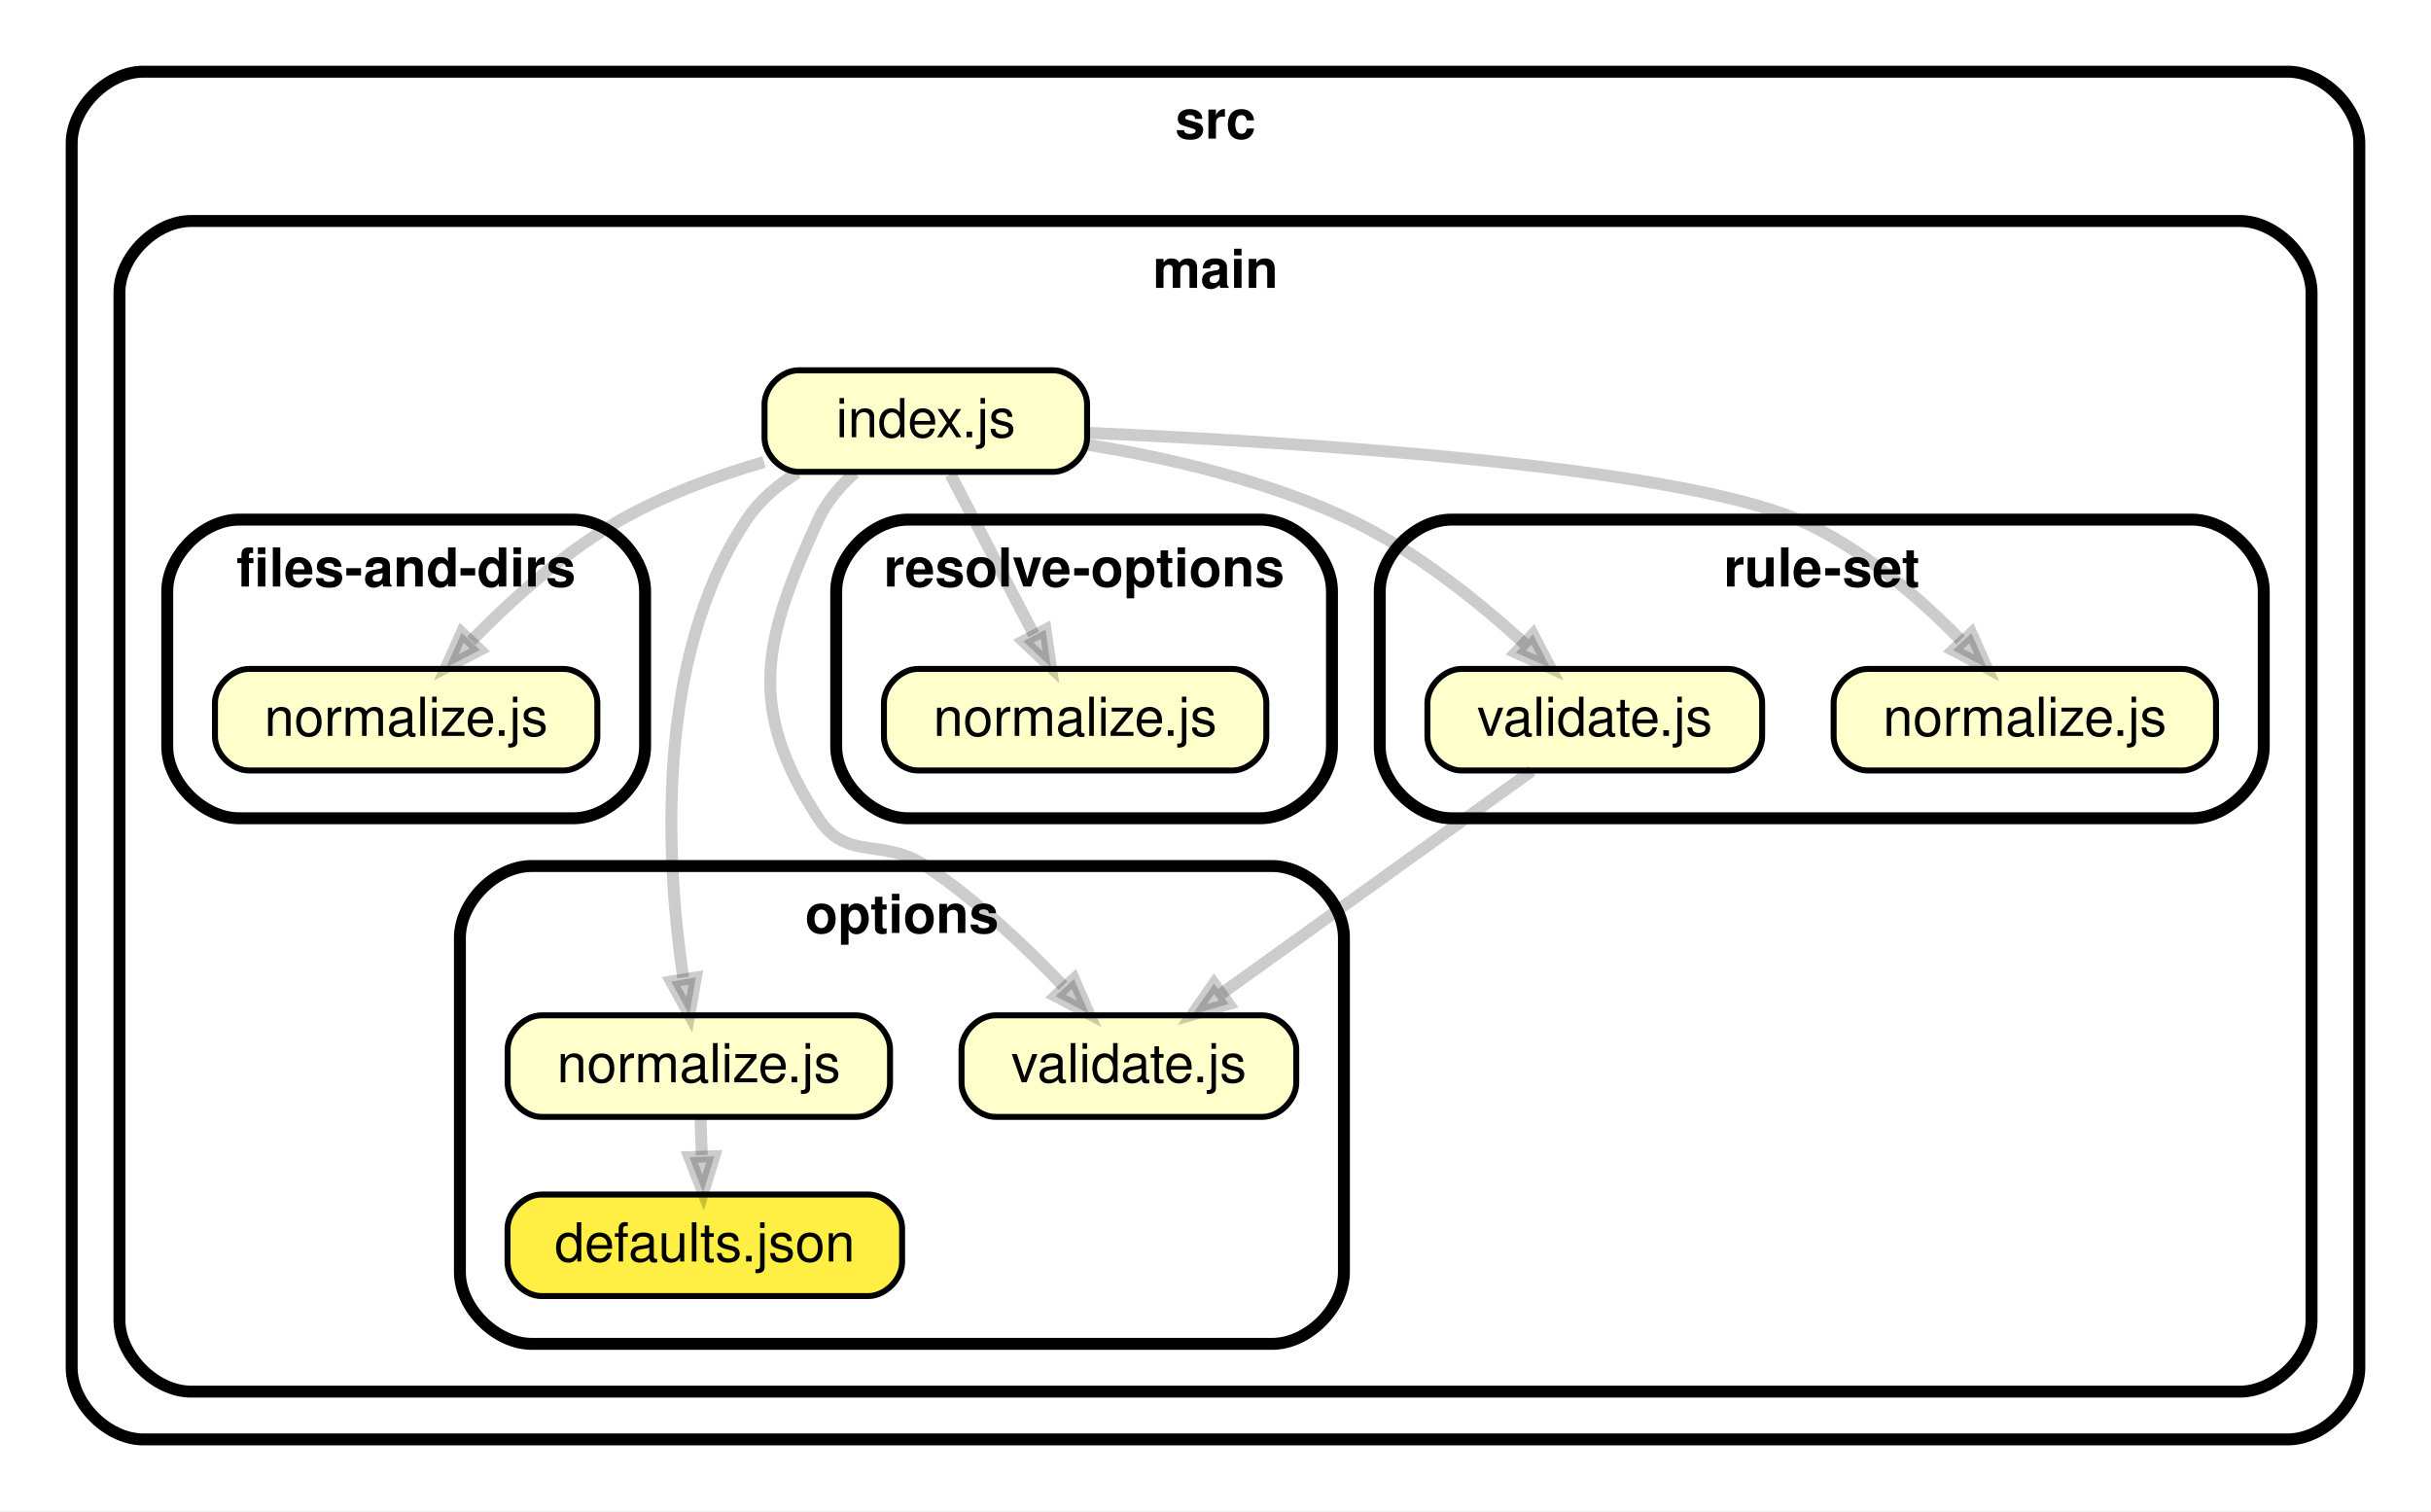
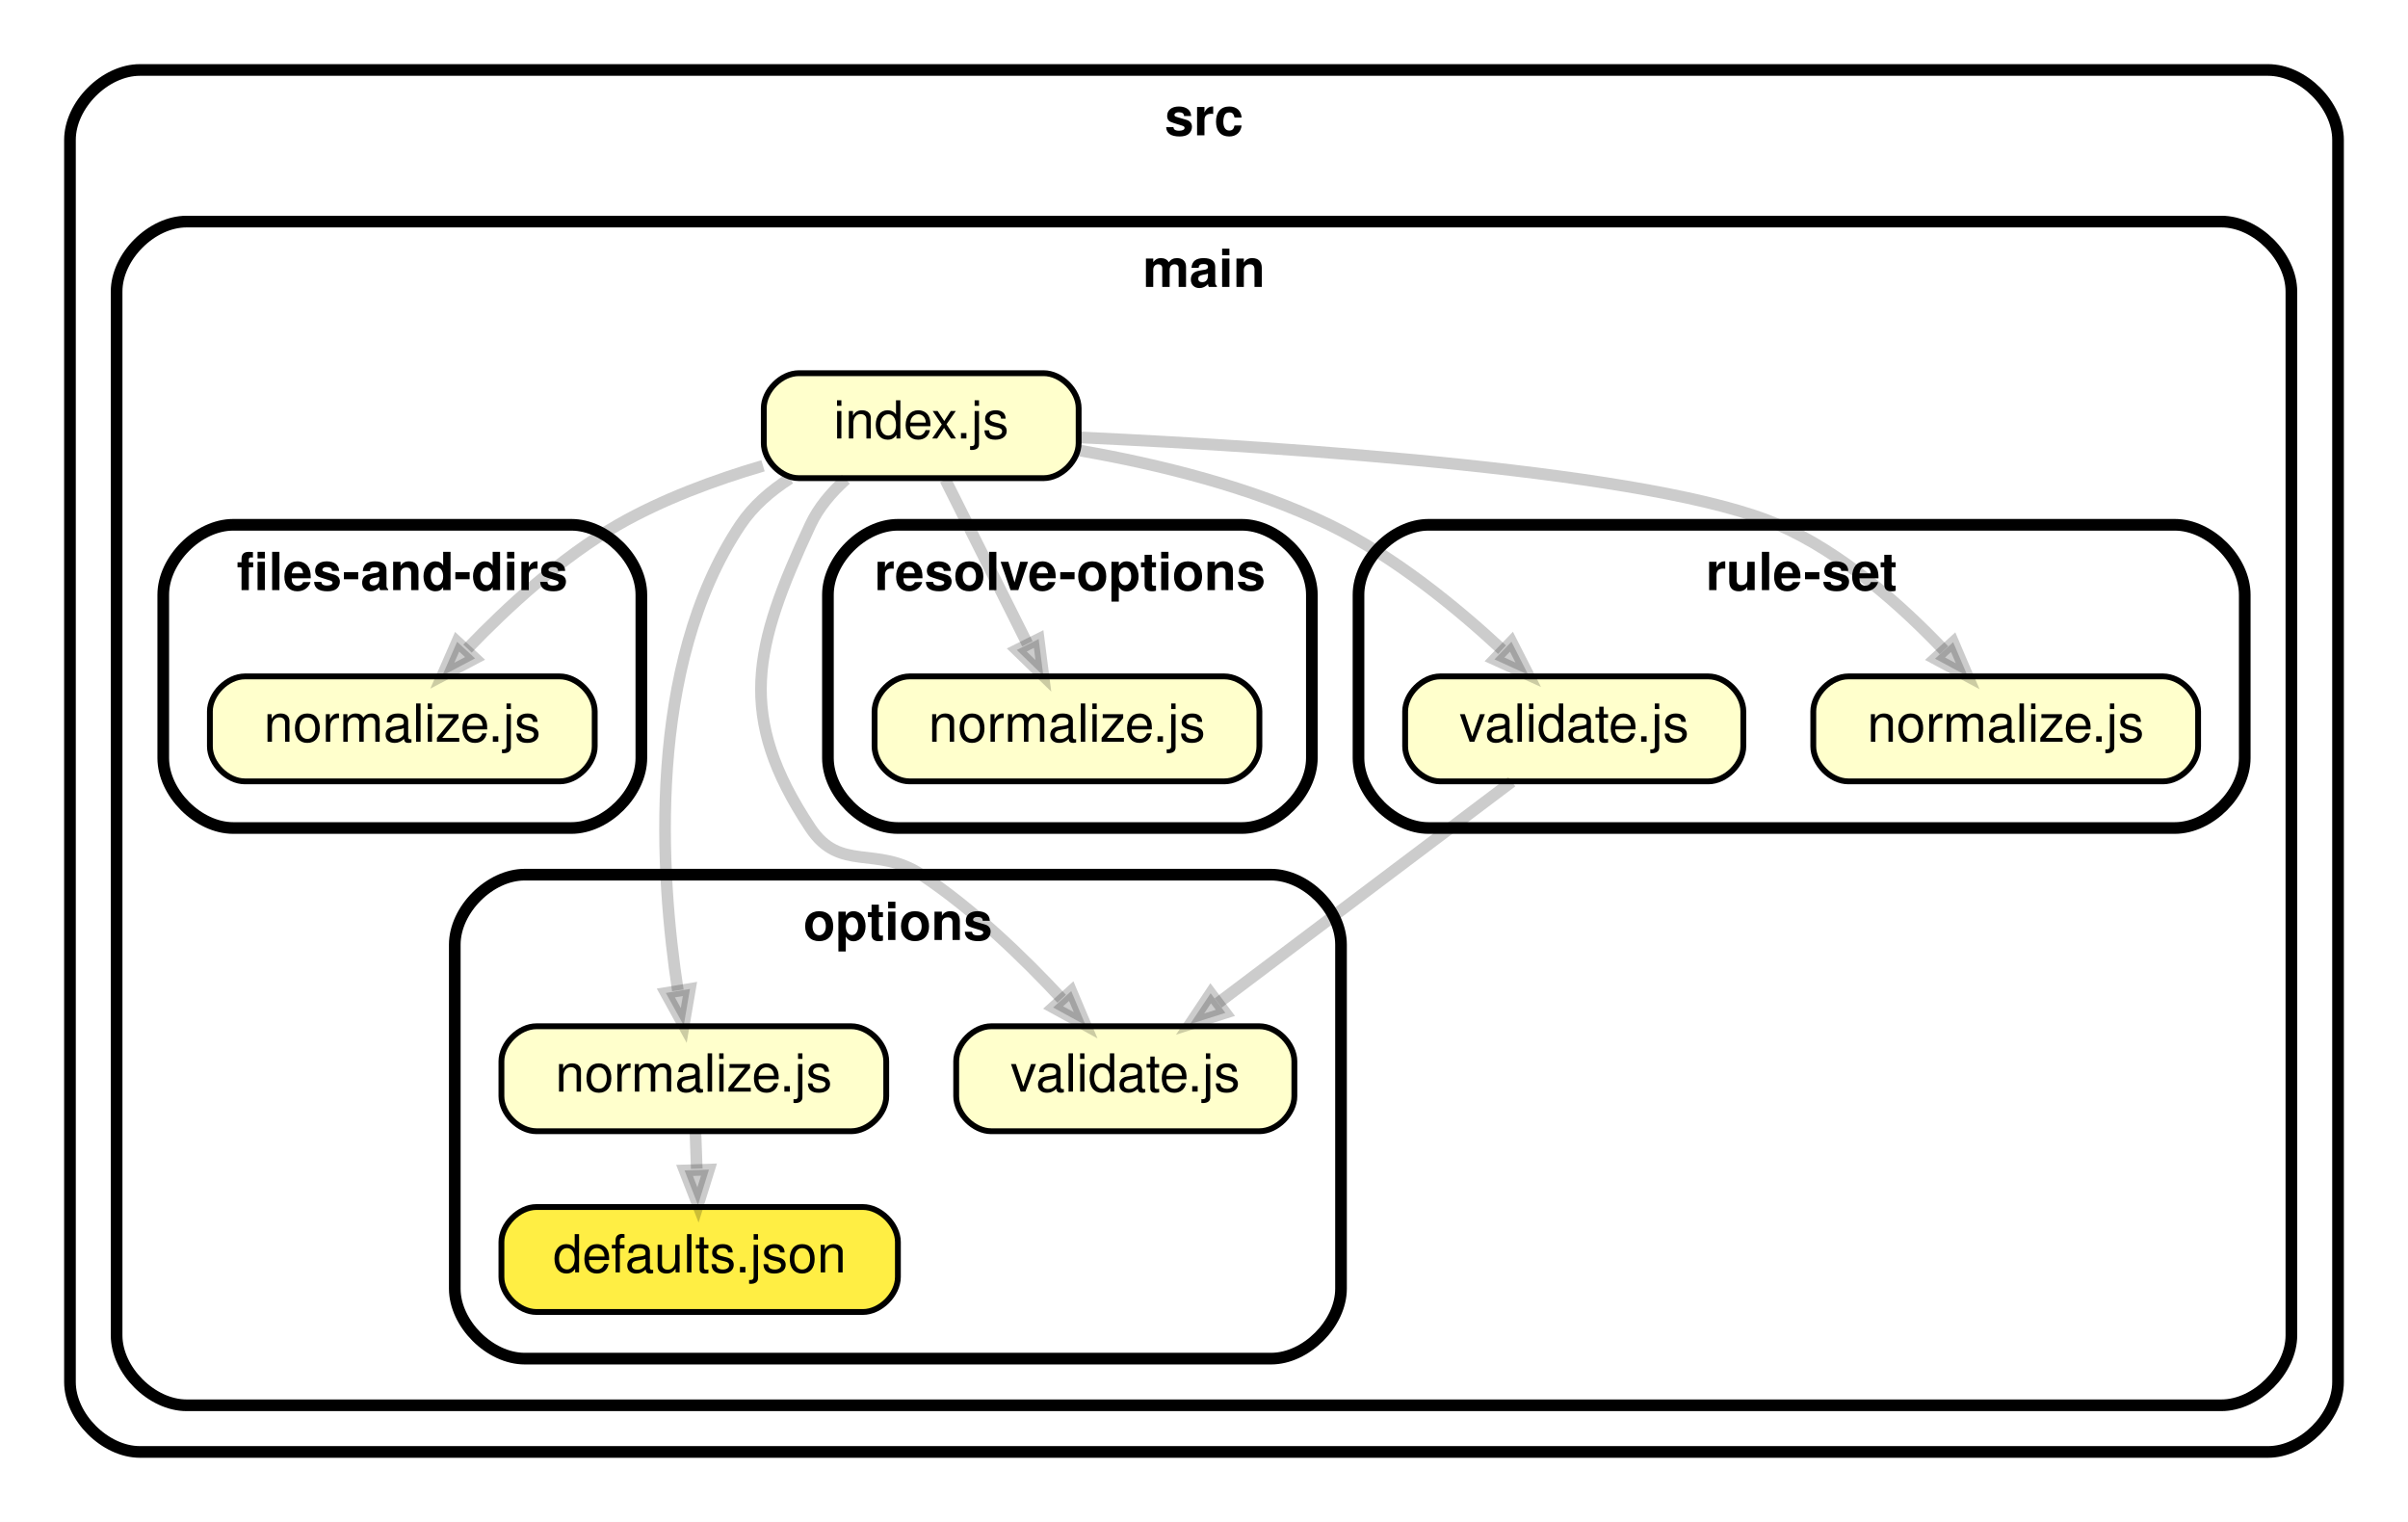
- <svg xmlns="http://www.w3.org/2000/svg" xmlns:xlink="http://www.w3.org/1999/xlink" width="407pt" height="253pt" viewBox="0.00 0.00 407.00 253.00">
-   <g id="graph0" class="graph" transform="scale(1 1) rotate(0) translate(4 249)">
-     <polygon fill="white" stroke="transparent" points="-4,4 -4,-249 403,-249 403,4 -4,4" />
+ <svg xmlns="http://www.w3.org/2000/svg" xmlns:xlink="http://www.w3.org/1999/xlink" width="413pt" height="261pt" viewBox="0.00 0.00 413.00 261.00">
+   <g id="graph0" class="graph" transform="scale(1 1) rotate(0) translate(4 257)">
+     <polygon fill="white" stroke="transparent" points="-4,4 -4,-257 409,-257 409,4 -4,4" />
    <g id="clust1" class="cluster">
-       <path fill="#ffffff" stroke="black" stroke-width="2" d="M20,-8C20,-8 379,-8 379,-8 385,-8 391,-14 391,-20 391,-20 391,-225 391,-225 391,-231 385,-237 379,-237 379,-237 20,-237 20,-237 14,-237 8,-231 8,-225 8,-225 8,-20 8,-20 8,-14 14,-8 20,-8" />
-       <text text-anchor="middle" x="199.5" y="-225.8" font-family="Helvetica,sans-Serif" font-weight="bold" font-size="9.00">src</text>
+       <path fill="#ffffff" stroke="black" stroke-width="2" d="M20,-8C20,-8 385,-8 385,-8 391,-8 397,-14 397,-20 397,-20 397,-233 397,-233 397,-239 391,-245 385,-245 385,-245 20,-245 20,-245 14,-245 8,-239 8,-233 8,-233 8,-20 8,-20 8,-14 14,-8 20,-8" />
+       <text text-anchor="middle" x="202.5" y="-233.8" font-family="Helvetica,sans-Serif" font-weight="bold" font-size="9.00">src</text>
    </g>
    <g id="clust2" class="cluster">
-       <path fill="#ffffff" stroke="black" stroke-width="2" d="M28,-16C28,-16 371,-16 371,-16 377,-16 383,-22 383,-28 383,-28 383,-200 383,-200 383,-206 377,-212 371,-212 371,-212 28,-212 28,-212 22,-212 16,-206 16,-200 16,-200 16,-28 16,-28 16,-22 22,-16 28,-16" />
-       <text text-anchor="middle" x="199.5" y="-200.8" font-family="Helvetica,sans-Serif" font-weight="bold" font-size="9.00">main</text>
+       <path fill="#ffffff" stroke="black" stroke-width="2" d="M28,-16C28,-16 377,-16 377,-16 383,-16 389,-22 389,-28 389,-28 389,-207 389,-207 389,-213 383,-219 377,-219 377,-219 28,-219 28,-219 22,-219 16,-213 16,-207 16,-207 16,-28 16,-28 16,-22 22,-16 28,-16" />
+       <text text-anchor="middle" x="202.5" y="-207.8" font-family="Helvetica,sans-Serif" font-weight="bold" font-size="9.00">main</text>
    </g>
    <g id="clust3" class="cluster">
-       <path fill="#ffffff" stroke="black" stroke-width="2" d="M36,-112C36,-112 92,-112 92,-112 98,-112 104,-118 104,-124 104,-124 104,-150 104,-150 104,-156 98,-162 92,-162 92,-162 36,-162 36,-162 30,-162 24,-156 24,-150 24,-150 24,-124 24,-124 24,-118 30,-112 36,-112" />
-       <text text-anchor="middle" x="64" y="-150.8" font-family="Helvetica,sans-Serif" font-weight="bold" font-size="9.00">files-and-dirs</text>
+       <path fill="#ffffff" stroke="black" stroke-width="2" d="M36,-115C36,-115 94,-115 94,-115 100,-115 106,-121 106,-127 106,-127 106,-155 106,-155 106,-161 100,-167 94,-167 94,-167 36,-167 36,-167 30,-167 24,-161 24,-155 24,-155 24,-127 24,-127 24,-121 30,-115 36,-115" />
+       <text text-anchor="middle" x="65" y="-155.8" font-family="Helvetica,sans-Serif" font-weight="bold" font-size="9.00">files-and-dirs</text>
    </g>
    <g id="clust4" class="cluster">
-       <path fill="#ffffff" stroke="black" stroke-width="2" d="M85,-24C85,-24 209,-24 209,-24 215,-24 221,-30 221,-36 221,-36 221,-92 221,-92 221,-98 215,-104 209,-104 209,-104 85,-104 85,-104 79,-104 73,-98 73,-92 73,-92 73,-36 73,-36 73,-30 79,-24 85,-24" />
-       <text text-anchor="middle" x="147" y="-92.8" font-family="Helvetica,sans-Serif" font-weight="bold" font-size="9.00">options</text>
+       <path fill="#ffffff" stroke="black" stroke-width="2" d="M86,-24C86,-24 214,-24 214,-24 220,-24 226,-30 226,-36 226,-36 226,-95 226,-95 226,-101 220,-107 214,-107 214,-107 86,-107 86,-107 80,-107 74,-101 74,-95 74,-95 74,-36 74,-36 74,-30 80,-24 86,-24" />
+       <text text-anchor="middle" x="150" y="-95.8" font-family="Helvetica,sans-Serif" font-weight="bold" font-size="9.00">options</text>
    </g>
    <g id="clust5" class="cluster">
-       <path fill="#ffffff" stroke="black" stroke-width="2" d="M148,-112C148,-112 207,-112 207,-112 213,-112 219,-118 219,-124 219,-124 219,-150 219,-150 219,-156 213,-162 207,-162 207,-162 148,-162 148,-162 142,-162 136,-156 136,-150 136,-150 136,-124 136,-124 136,-118 142,-112 148,-112" />
-       <text text-anchor="middle" x="177.5" y="-150.8" font-family="Helvetica,sans-Serif" font-weight="bold" font-size="9.00">resolve-options</text>
+       <path fill="#ffffff" stroke="black" stroke-width="2" d="M150,-115C150,-115 209,-115 209,-115 215,-115 221,-121 221,-127 221,-127 221,-155 221,-155 221,-161 215,-167 209,-167 209,-167 150,-167 150,-167 144,-167 138,-161 138,-155 138,-155 138,-127 138,-127 138,-121 144,-115 150,-115" />
+       <text text-anchor="middle" x="179.5" y="-155.8" font-family="Helvetica,sans-Serif" font-weight="bold" font-size="9.00">resolve-options</text>
    </g>
    <g id="clust6" class="cluster">
-       <path fill="#ffffff" stroke="black" stroke-width="2" d="M239,-112C239,-112 363,-112 363,-112 369,-112 375,-118 375,-124 375,-124 375,-150 375,-150 375,-156 369,-162 363,-162 363,-162 239,-162 239,-162 233,-162 227,-156 227,-150 227,-150 227,-124 227,-124 227,-118 233,-112 239,-112" />
-       <text text-anchor="middle" x="301" y="-150.8" font-family="Helvetica,sans-Serif" font-weight="bold" font-size="9.00">rule-set</text>
+       <path fill="#ffffff" stroke="black" stroke-width="2" d="M241,-115C241,-115 369,-115 369,-115 375,-115 381,-121 381,-127 381,-127 381,-155 381,-155 381,-161 375,-167 369,-167 369,-167 241,-167 241,-167 235,-167 229,-161 229,-155 229,-155 229,-127 229,-127 229,-121 235,-115 241,-115" />
+       <text text-anchor="middle" x="305" y="-155.8" font-family="Helvetica,sans-Serif" font-weight="bold" font-size="9.00">rule-set</text>
    </g>
    <g id="node1" class="node">
      <g id="a_node1">
        <a xlink:href="src/main/files-and-dirs/normalize.js" xlink:title="normalize.js">
-           <path fill="#ffffcc" stroke="black" d="M90.35,-137C90.35,-137 37.65,-137 37.65,-137 34.82,-137 31.99,-134.17 31.99,-131.33 31.99,-131.33 31.99,-125.67 31.99,-125.67 31.99,-122.83 34.82,-120 37.65,-120 37.65,-120 90.35,-120 90.35,-120 93.18,-120 96.01,-122.83 96.01,-125.67 96.01,-125.67 96.01,-131.33 96.01,-131.33 96.01,-134.17 93.18,-137 90.35,-137" />
-           <text text-anchor="middle" x="64" y="-125.8" font-family="Helvetica,sans-Serif" font-size="9.00">normalize.js</text>
+           <path fill="#ffffcc" stroke="black" d="M92,-141C92,-141 38,-141 38,-141 35,-141 32,-138 32,-135 32,-135 32,-129 32,-129 32,-126 35,-123 38,-123 38,-123 92,-123 92,-123 95,-123 98,-126 98,-129 98,-129 98,-135 98,-135 98,-138 95,-141 92,-141" />
+           <text text-anchor="middle" x="65" y="-129.8" font-family="Helvetica,sans-Serif" font-size="9.00">normalize.js</text>
        </a>
      </g>
    </g>
    <g id="node2" class="node">
      <g id="a_node2">
        <a xlink:href="src/main/index.js" xlink:title="index.js">
-           <path fill="#ffffcc" stroke="black" d="M172.33,-187C172.33,-187 129.67,-187 129.67,-187 126.83,-187 124,-184.17 124,-181.33 124,-181.33 124,-175.67 124,-175.67 124,-172.83 126.83,-170 129.67,-170 129.67,-170 172.33,-170 172.33,-170 175.17,-170 178,-172.83 178,-175.67 178,-175.67 178,-181.33 178,-181.33 178,-184.17 175.17,-187 172.33,-187" />
-           <text text-anchor="middle" x="151" y="-175.8" font-family="Helvetica,sans-Serif" font-size="9.00">index.js</text>
+           <path fill="#ffffcc" stroke="black" d="M175,-193C175,-193 133,-193 133,-193 130,-193 127,-190 127,-187 127,-187 127,-181 127,-181 127,-178 130,-175 133,-175 133,-175 175,-175 175,-175 178,-175 181,-178 181,-181 181,-181 181,-187 181,-187 181,-190 178,-193 175,-193" />
+           <text text-anchor="middle" x="154" y="-181.8" font-family="Helvetica,sans-Serif" font-size="9.00">index.js</text>
        </a>
      </g>
    </g>
    <g id="edge1" class="edge">
-       <path fill="none" stroke="#000000" stroke-width="2" stroke-opacity="0.2" d="M123.89,-171.65C115.89,-169.3 107.33,-166.15 100,-162 90.59,-156.68 81.57,-148.52 74.91,-141.71" />
-       <polygon fill="#000000" fill-opacity="0.2" stroke="#000000" stroke-width="2" stroke-opacity="0.2" points="76.35,-140.18 70.7,-137.26 73.29,-143.06 76.35,-140.18" />
+       <path fill="none" stroke="#000000" stroke-width="2" stroke-opacity="0.2" d="M126.87,-177.12C118.57,-174.68 109.62,-171.37 102,-167 92.29,-161.43 83.01,-152.89 76.18,-145.77" />
+       <polygon fill="#000000" fill-opacity="0.2" stroke="#000000" stroke-width="2" stroke-opacity="0.2" points="77.48,-144.09 71.86,-141.12 74.4,-146.94 77.48,-144.09" />
    </g>
    <g id="node3" class="node">
      <g id="a_node3">
        <a xlink:href="src/main/options/normalize.js" xlink:title="normalize.js">
-           <path fill="#ffffcc" stroke="black" d="M139.35,-79C139.35,-79 86.65,-79 86.65,-79 83.82,-79 80.99,-76.17 80.99,-73.33 80.99,-73.33 80.99,-67.67 80.99,-67.67 80.99,-64.83 83.82,-62 86.65,-62 86.65,-62 139.35,-62 139.35,-62 142.18,-62 145.01,-64.83 145.01,-67.67 145.01,-67.67 145.01,-73.33 145.01,-73.33 145.01,-76.17 142.18,-79 139.35,-79" />
-           <text text-anchor="middle" x="113" y="-67.8" font-family="Helvetica,sans-Serif" font-size="9.00">normalize.js</text>
+           <path fill="#ffffcc" stroke="black" d="M142,-81C142,-81 88,-81 88,-81 85,-81 82,-78 82,-75 82,-75 82,-69 82,-69 82,-66 85,-63 88,-63 88,-63 142,-63 142,-63 145,-63 148,-66 148,-69 148,-69 148,-75 148,-75 148,-78 145,-81 142,-81" />
+           <text text-anchor="middle" x="115" y="-69.8" font-family="Helvetica,sans-Serif" font-size="9.00">normalize.js</text>
        </a>
      </g>
    </g>
    <g id="edge2" class="edge">
-       <path fill="none" stroke="#000000" stroke-width="2" stroke-opacity="0.2" d="M129.52,-169.87C126.19,-167.8 123.16,-165.21 121,-162 105.42,-138.79 107.58,-104.34 110.38,-85.34" />
-       <polygon fill="#000000" fill-opacity="0.2" stroke="#000000" stroke-width="2" stroke-opacity="0.2" points="112.51,-85.35 111.41,-79.09 108.36,-84.66 112.51,-85.35" />
+       <path fill="none" stroke="#000000" stroke-width="2" stroke-opacity="0.2" d="M131.48,-174.94C128.17,-172.83 125.16,-170.22 123,-167 106.8,-142.78 109.25,-106.83 112.26,-87.15" />
+       <polygon fill="#000000" fill-opacity="0.2" stroke="#000000" stroke-width="2" stroke-opacity="0.2" points="114.34,-87.4 113.27,-81.14 110.2,-86.71 114.34,-87.4" />
    </g>
    <g id="node4" class="node">
      <g id="a_node4">
        <a xlink:href="src/main/options/validate.js" xlink:title="validate.js">
-           <path fill="#ffffcc" stroke="black" d="M207.35,-79C207.35,-79 162.65,-79 162.65,-79 159.81,-79 156.98,-76.17 156.98,-73.33 156.98,-73.33 156.98,-67.67 156.98,-67.67 156.98,-64.83 159.81,-62 162.65,-62 162.65,-62 207.35,-62 207.35,-62 210.19,-62 213.02,-64.83 213.02,-67.67 213.02,-67.67 213.02,-73.33 213.02,-73.33 213.02,-76.17 210.19,-79 207.35,-79" />
-           <text text-anchor="middle" x="185" y="-67.8" font-family="Helvetica,sans-Serif" font-size="9.00">validate.js</text>
+           <path fill="#ffffcc" stroke="black" d="M212,-81C212,-81 166,-81 166,-81 163,-81 160,-78 160,-75 160,-75 160,-69 160,-69 160,-66 163,-63 166,-63 166,-63 212,-63 212,-63 215,-63 218,-66 218,-69 218,-69 218,-75 218,-75 218,-78 215,-81 212,-81" />
+           <text text-anchor="middle" x="189" y="-69.8" font-family="Helvetica,sans-Serif" font-size="9.00">validate.js</text>
        </a>
      </g>
    </g>
    <g id="edge3" class="edge">
-       <path fill="none" stroke="#000000" stroke-width="2" stroke-opacity="0.2" d="M139.12,-169.85C136.65,-167.64 134.38,-165 133,-162 123.74,-141.8 120.89,-130.63 133,-112 137.77,-104.66 143.73,-108.87 151,-104 159.43,-98.35 167.69,-90.52 173.96,-83.97" />
-       <polygon fill="#000000" fill-opacity="0.2" stroke="#000000" stroke-width="2" stroke-opacity="0.2" points="175.79,-85.08 178.33,-79.26 172.71,-82.22 175.79,-85.08" />
+       <path fill="none" stroke="#000000" stroke-width="2" stroke-opacity="0.2" d="M141.08,-174.8C138.62,-172.59 136.38,-169.97 135,-167 125.25,-146.05 122.22,-134.25 135,-115 140.07,-107.37 146.36,-112.06 154,-107 162.95,-101.07 171.62,-92.68 178.09,-85.72" />
+       <polygon fill="#000000" fill-opacity="0.2" stroke="#000000" stroke-width="2" stroke-opacity="0.2" points="179.73,-87.03 182.2,-81.17 176.62,-84.22 179.73,-87.03" />
    </g>
    <g id="node5" class="node">
      <g id="a_node5">
        <a xlink:href="src/main/resolve-options/normalize.js" xlink:title="normalize.js">
-           <path fill="#ffffcc" stroke="black" d="M202.35,-137C202.35,-137 149.65,-137 149.65,-137 146.82,-137 143.99,-134.17 143.99,-131.33 143.99,-131.33 143.99,-125.67 143.99,-125.67 143.99,-122.83 146.82,-120 149.65,-120 149.65,-120 202.35,-120 202.35,-120 205.18,-120 208.01,-122.83 208.01,-125.67 208.01,-125.67 208.01,-131.33 208.01,-131.33 208.01,-134.17 205.18,-137 202.35,-137" />
-           <text text-anchor="middle" x="176" y="-125.8" font-family="Helvetica,sans-Serif" font-size="9.00">normalize.js</text>
+           <path fill="#ffffcc" stroke="black" d="M206,-141C206,-141 152,-141 152,-141 149,-141 146,-138 146,-135 146,-135 146,-129 146,-129 146,-126 149,-123 152,-123 152,-123 206,-123 206,-123 209,-123 212,-126 212,-129 212,-129 212,-135 212,-135 212,-138 209,-141 206,-141" />
+           <text text-anchor="middle" x="179" y="-129.8" font-family="Helvetica,sans-Serif" font-size="9.00">normalize.js</text>
        </a>
      </g>
    </g>
    <g id="edge4" class="edge">
-       <path fill="none" stroke="#000000" stroke-width="2" stroke-opacity="0.2" d="M155.13,-169.57C158.91,-162.3 164.6,-151.39 169.08,-142.79" />
-       <polygon fill="#000000" fill-opacity="0.2" stroke="#000000" stroke-width="2" stroke-opacity="0.2" points="171.04,-143.57 171.95,-137.28 167.31,-141.63 171.04,-143.57" />
+       <path fill="none" stroke="#000000" stroke-width="2" stroke-opacity="0.2" d="M158.13,-174.74C161.95,-167.1 167.71,-155.59 172.21,-146.59" />
+       <polygon fill="#000000" fill-opacity="0.2" stroke="#000000" stroke-width="2" stroke-opacity="0.2" points="174.14,-147.41 174.95,-141.1 170.39,-145.53 174.14,-147.41" />
    </g>
    <g id="node6" class="node">
      <g id="a_node6">
        <a xlink:href="src/main/rule-set/normalize.js" xlink:title="normalize.js">
-           <path fill="#ffffcc" stroke="black" d="M361.35,-137C361.35,-137 308.65,-137 308.65,-137 305.82,-137 302.99,-134.17 302.99,-131.33 302.99,-131.33 302.99,-125.67 302.99,-125.67 302.99,-122.83 305.82,-120 308.65,-120 308.65,-120 361.35,-120 361.35,-120 364.18,-120 367.01,-122.83 367.01,-125.67 367.01,-125.67 367.01,-131.33 367.01,-131.33 367.01,-134.17 364.18,-137 361.35,-137" />
-           <text text-anchor="middle" x="335" y="-125.8" font-family="Helvetica,sans-Serif" font-size="9.00">normalize.js</text>
+           <path fill="#ffffcc" stroke="black" d="M367,-141C367,-141 313,-141 313,-141 310,-141 307,-138 307,-135 307,-135 307,-129 307,-129 307,-126 310,-123 313,-123 313,-123 367,-123 367,-123 370,-123 373,-126 373,-129 373,-129 373,-135 373,-135 373,-138 370,-141 367,-141" />
+           <text text-anchor="middle" x="340" y="-129.8" font-family="Helvetica,sans-Serif" font-size="9.00">normalize.js</text>
        </a>
      </g>
    </g>
    <g id="edge5" class="edge">
-       <path fill="none" stroke="#000000" stroke-width="2" stroke-opacity="0.2" d="M178.21,-176.53C214.42,-174.92 276.28,-170.92 297,-162 307.49,-157.48 317.24,-149.02 324.24,-141.86" />
-       <polygon fill="#000000" fill-opacity="0.2" stroke="#000000" stroke-width="2" stroke-opacity="0.2" points="326.05,-142.99 328.62,-137.18 322.98,-140.13 326.05,-142.99" />
+       <path fill="none" stroke="#000000" stroke-width="2" stroke-opacity="0.2" d="M181.1,-181.99C217.53,-180.3 280.13,-176.14 301,-167 312.04,-162.17 322.22,-153.06 329.41,-145.49" />
+       <polygon fill="#000000" fill-opacity="0.2" stroke="#000000" stroke-width="2" stroke-opacity="0.2" points="330.99,-146.87 333.48,-141.03 327.88,-144.04 330.99,-146.87" />
    </g>
    <g id="node7" class="node">
      <g id="a_node7">
        <a xlink:href="src/main/rule-set/validate.js" xlink:title="validate.js">
-           <path fill="#ffffcc" stroke="black" d="M285.35,-137C285.35,-137 240.65,-137 240.65,-137 237.81,-137 234.98,-134.17 234.98,-131.33 234.98,-131.33 234.98,-125.67 234.98,-125.67 234.98,-122.83 237.81,-120 240.65,-120 240.65,-120 285.35,-120 285.35,-120 288.19,-120 291.02,-122.83 291.02,-125.67 291.02,-125.67 291.02,-131.33 291.02,-131.33 291.02,-134.17 288.19,-137 285.35,-137" />
-           <text text-anchor="middle" x="263" y="-125.8" font-family="Helvetica,sans-Serif" font-size="9.00">validate.js</text>
+           <path fill="#ffffcc" stroke="black" d="M289,-141C289,-141 243,-141 243,-141 240,-141 237,-138 237,-135 237,-135 237,-129 237,-129 237,-126 240,-123 243,-123 243,-123 289,-123 289,-123 292,-123 295,-126 295,-129 295,-129 295,-135 295,-135 295,-138 292,-141 289,-141" />
+           <text text-anchor="middle" x="266" y="-129.8" font-family="Helvetica,sans-Serif" font-size="9.00">validate.js</text>
        </a>
      </g>
    </g>
    <g id="edge6" class="edge">
-       <path fill="none" stroke="#000000" stroke-width="2" stroke-opacity="0.2" d="M178.24,-174.51C191.86,-172.3 208.32,-168.48 222,-162 232.88,-156.85 243.48,-148.32 251.17,-141.29" />
-       <polygon fill="#000000" fill-opacity="0.2" stroke="#000000" stroke-width="2" stroke-opacity="0.2" points="252.64,-142.8 255.57,-137.16 249.76,-139.74 252.64,-142.8" />
+       <path fill="none" stroke="#000000" stroke-width="2" stroke-opacity="0.2" d="M181.22,-179.73C194.6,-177.4 210.66,-173.49 224,-167 235.04,-161.63 245.77,-152.87 253.62,-145.58" />
+       <polygon fill="#000000" fill-opacity="0.2" stroke="#000000" stroke-width="2" stroke-opacity="0.2" points="255.23,-146.95 258.11,-141.28 252.32,-143.92 255.23,-146.95" />
    </g>
    <g id="node8" class="node">
      <g id="a_node8">
        <a xlink:href="src/main/options/defaults.json" xlink:title="defaults.json">
-           <path fill="#ffee44" stroke="black" d="M141.37,-49C141.37,-49 86.63,-49 86.63,-49 83.8,-49 80.97,-46.17 80.97,-43.33 80.97,-43.33 80.97,-37.67 80.97,-37.67 80.97,-34.83 83.8,-32 86.63,-32 86.63,-32 141.37,-32 141.37,-32 144.2,-32 147.03,-34.83 147.03,-37.67 147.03,-37.67 147.03,-43.33 147.03,-43.33 147.03,-46.17 144.2,-49 141.37,-49" />
-           <text text-anchor="middle" x="114" y="-37.8" font-family="Helvetica,sans-Serif" font-size="9.00">defaults.json</text>
+           <path fill="#ffee44" stroke="black" d="M144,-50C144,-50 88,-50 88,-50 85,-50 82,-47 82,-44 82,-44 82,-38 82,-38 82,-35 85,-32 88,-32 88,-32 144,-32 144,-32 147,-32 150,-35 150,-38 150,-38 150,-44 150,-44 150,-47 147,-50 144,-50" />
+           <text text-anchor="middle" x="116" y="-38.8" font-family="Helvetica,sans-Serif" font-size="9.00">defaults.json</text>
        </a>
      </g>
    </g>
    <g id="edge7" class="edge">
-       <path fill="none" stroke="#000000" stroke-width="2" stroke-opacity="0.2" d="M113.27,-61.85C113.34,-59.91 113.42,-57.76 113.5,-55.6" />
-       <polygon fill="#000000" fill-opacity="0.2" stroke="#000000" stroke-width="2" stroke-opacity="0.2" points="115.6,-55.41 113.72,-49.34 111.41,-55.26 115.6,-55.41" />
+       <path fill="none" stroke="#000000" stroke-width="2" stroke-opacity="0.2" d="M115.28,-62.77C115.35,-60.82 115.42,-58.7 115.5,-56.57" />
+       <polygon fill="#000000" fill-opacity="0.2" stroke="#000000" stroke-width="2" stroke-opacity="0.2" points="117.6,-56.42 115.71,-50.35 113.41,-56.28 117.6,-56.42" />
    </g>
    <g id="edge8" class="edge">
-       <path fill="none" stroke="#000000" stroke-width="2" stroke-opacity="0.2" d="M252.48,-119.95C239.11,-110.35 215.9,-93.69 200.5,-82.63" />
-       <polygon fill="#000000" fill-opacity="0.2" stroke="#000000" stroke-width="2" stroke-opacity="0.2" points="201.7,-80.9 195.6,-79.11 199.25,-84.32 201.7,-80.9" />
+       <path fill="none" stroke="#000000" stroke-width="2" stroke-opacity="0.2" d="M255.29,-122.94C242.23,-113.09 220.01,-96.36 204.93,-85" />
+       <polygon fill="#000000" fill-opacity="0.2" stroke="#000000" stroke-width="2" stroke-opacity="0.2" points="206.17,-83.3 200.11,-81.37 203.64,-86.66 206.17,-83.3" />
    </g>
  </g>
</svg>
